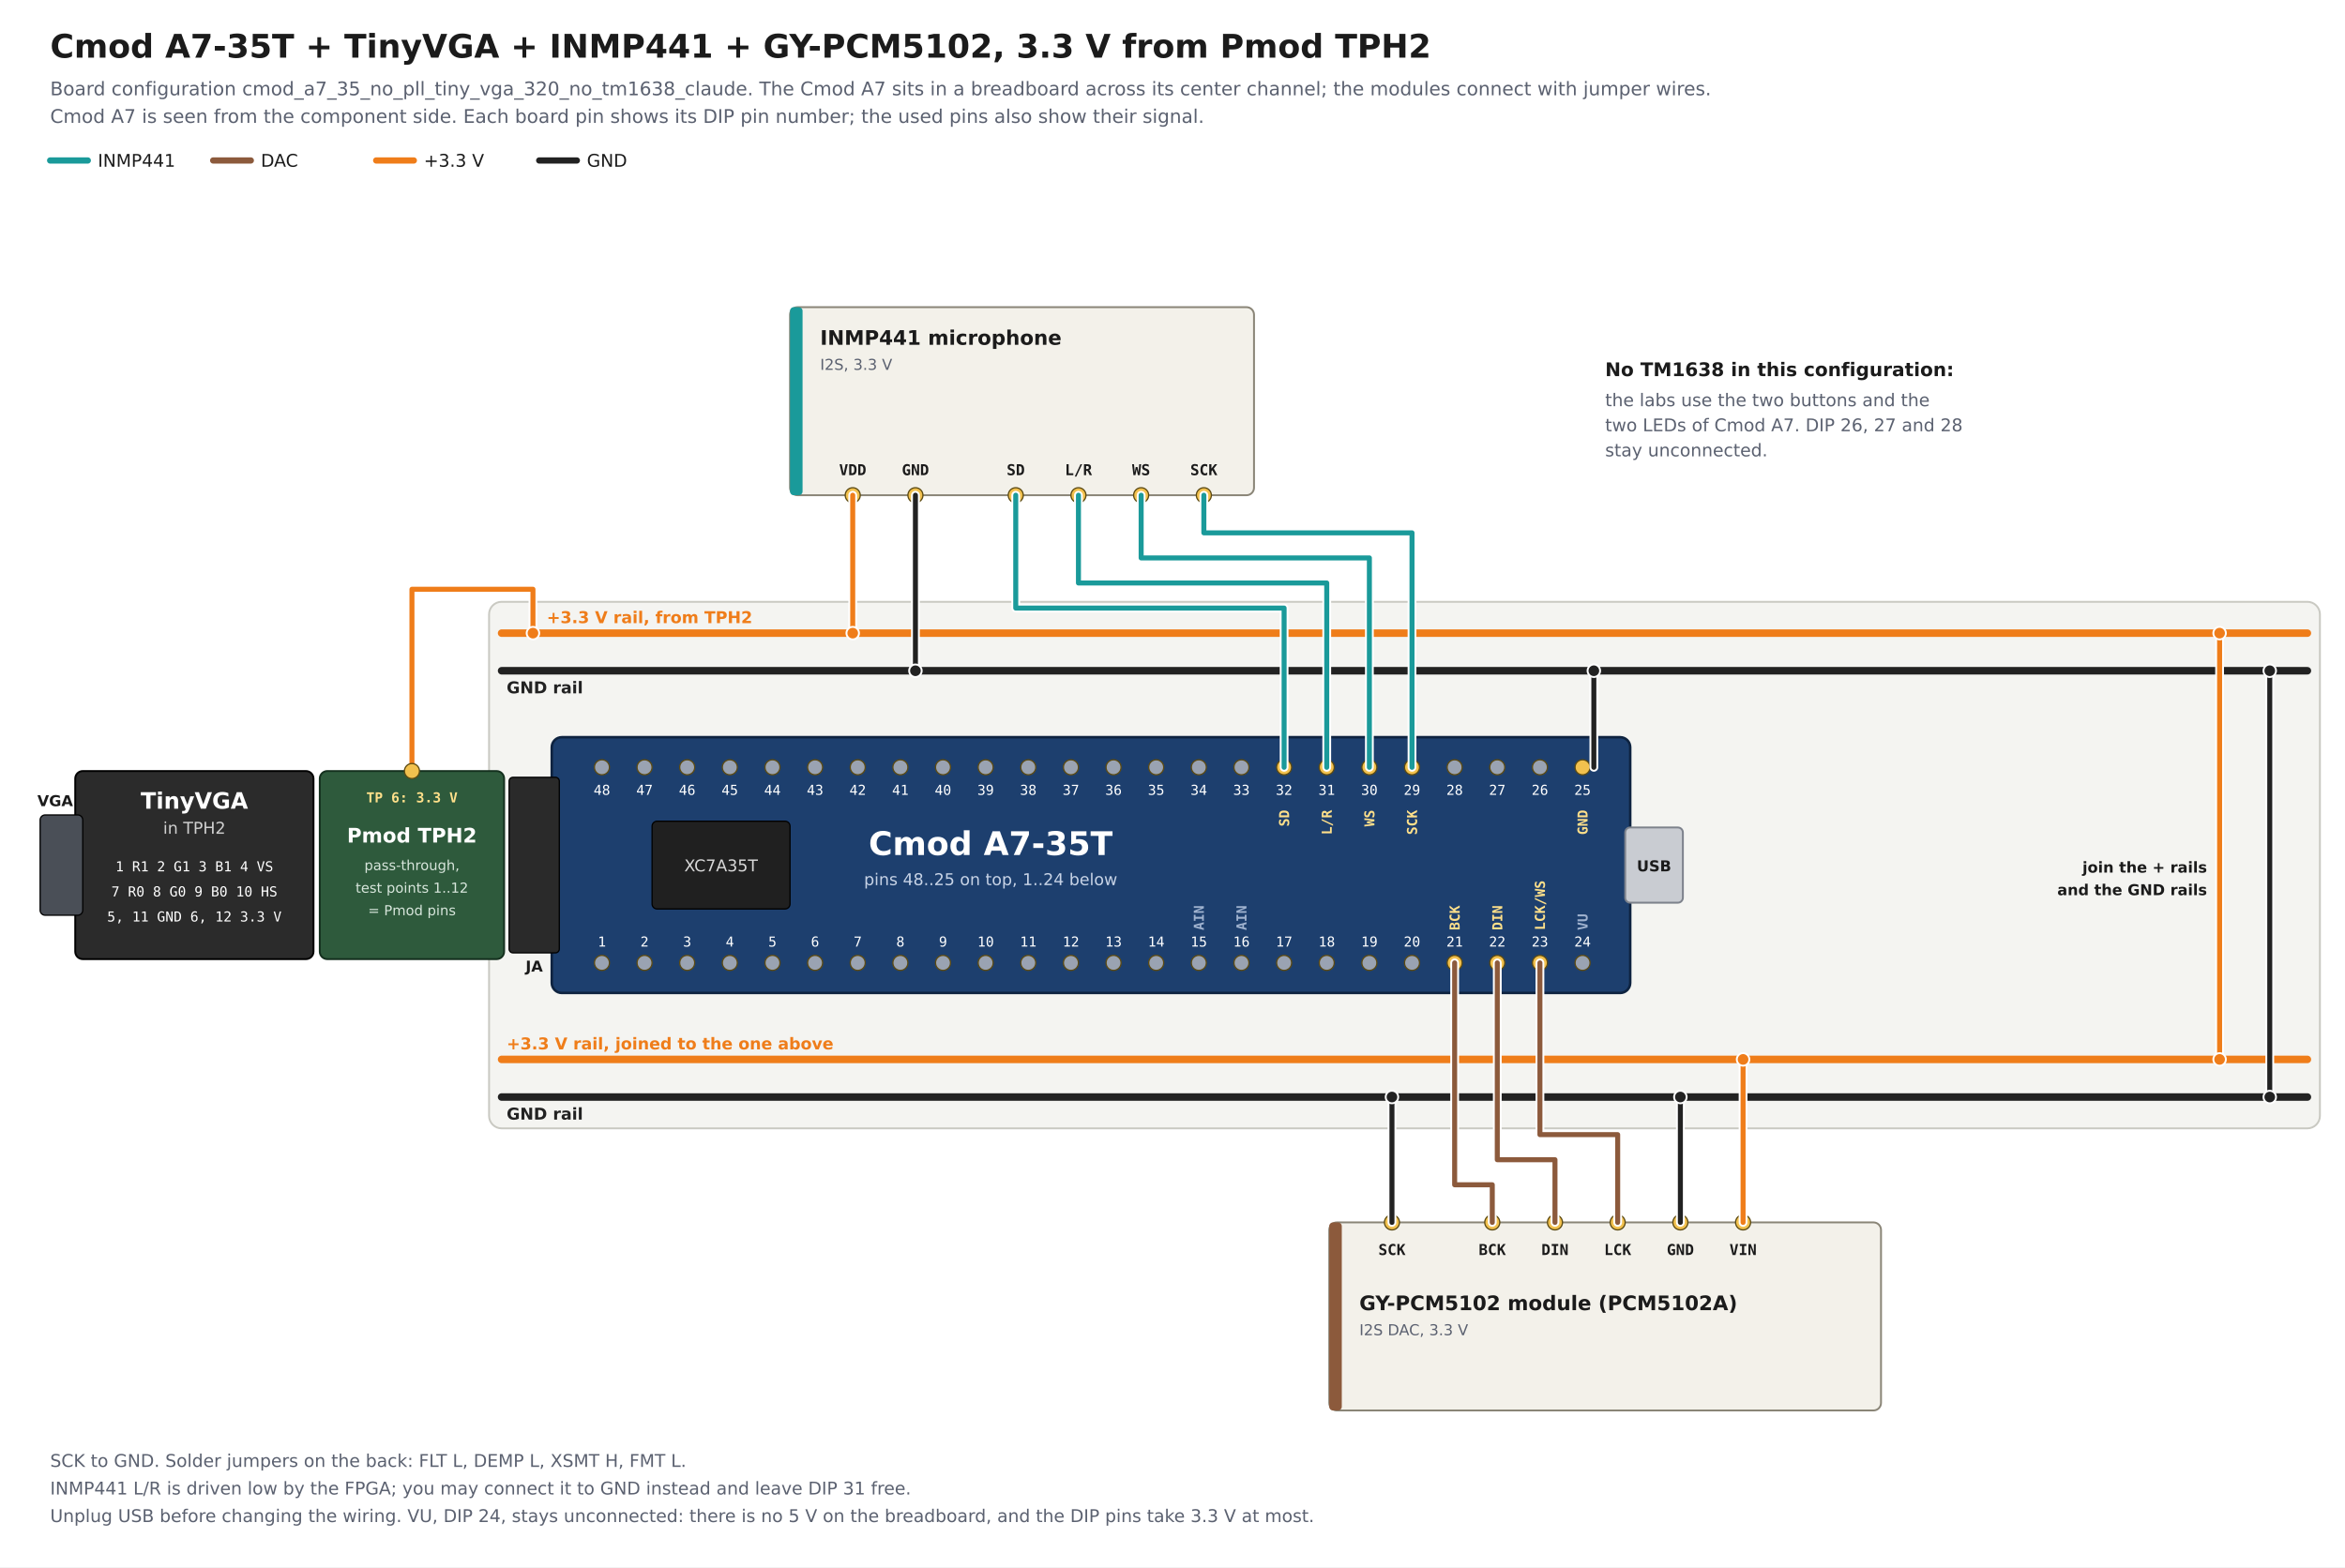
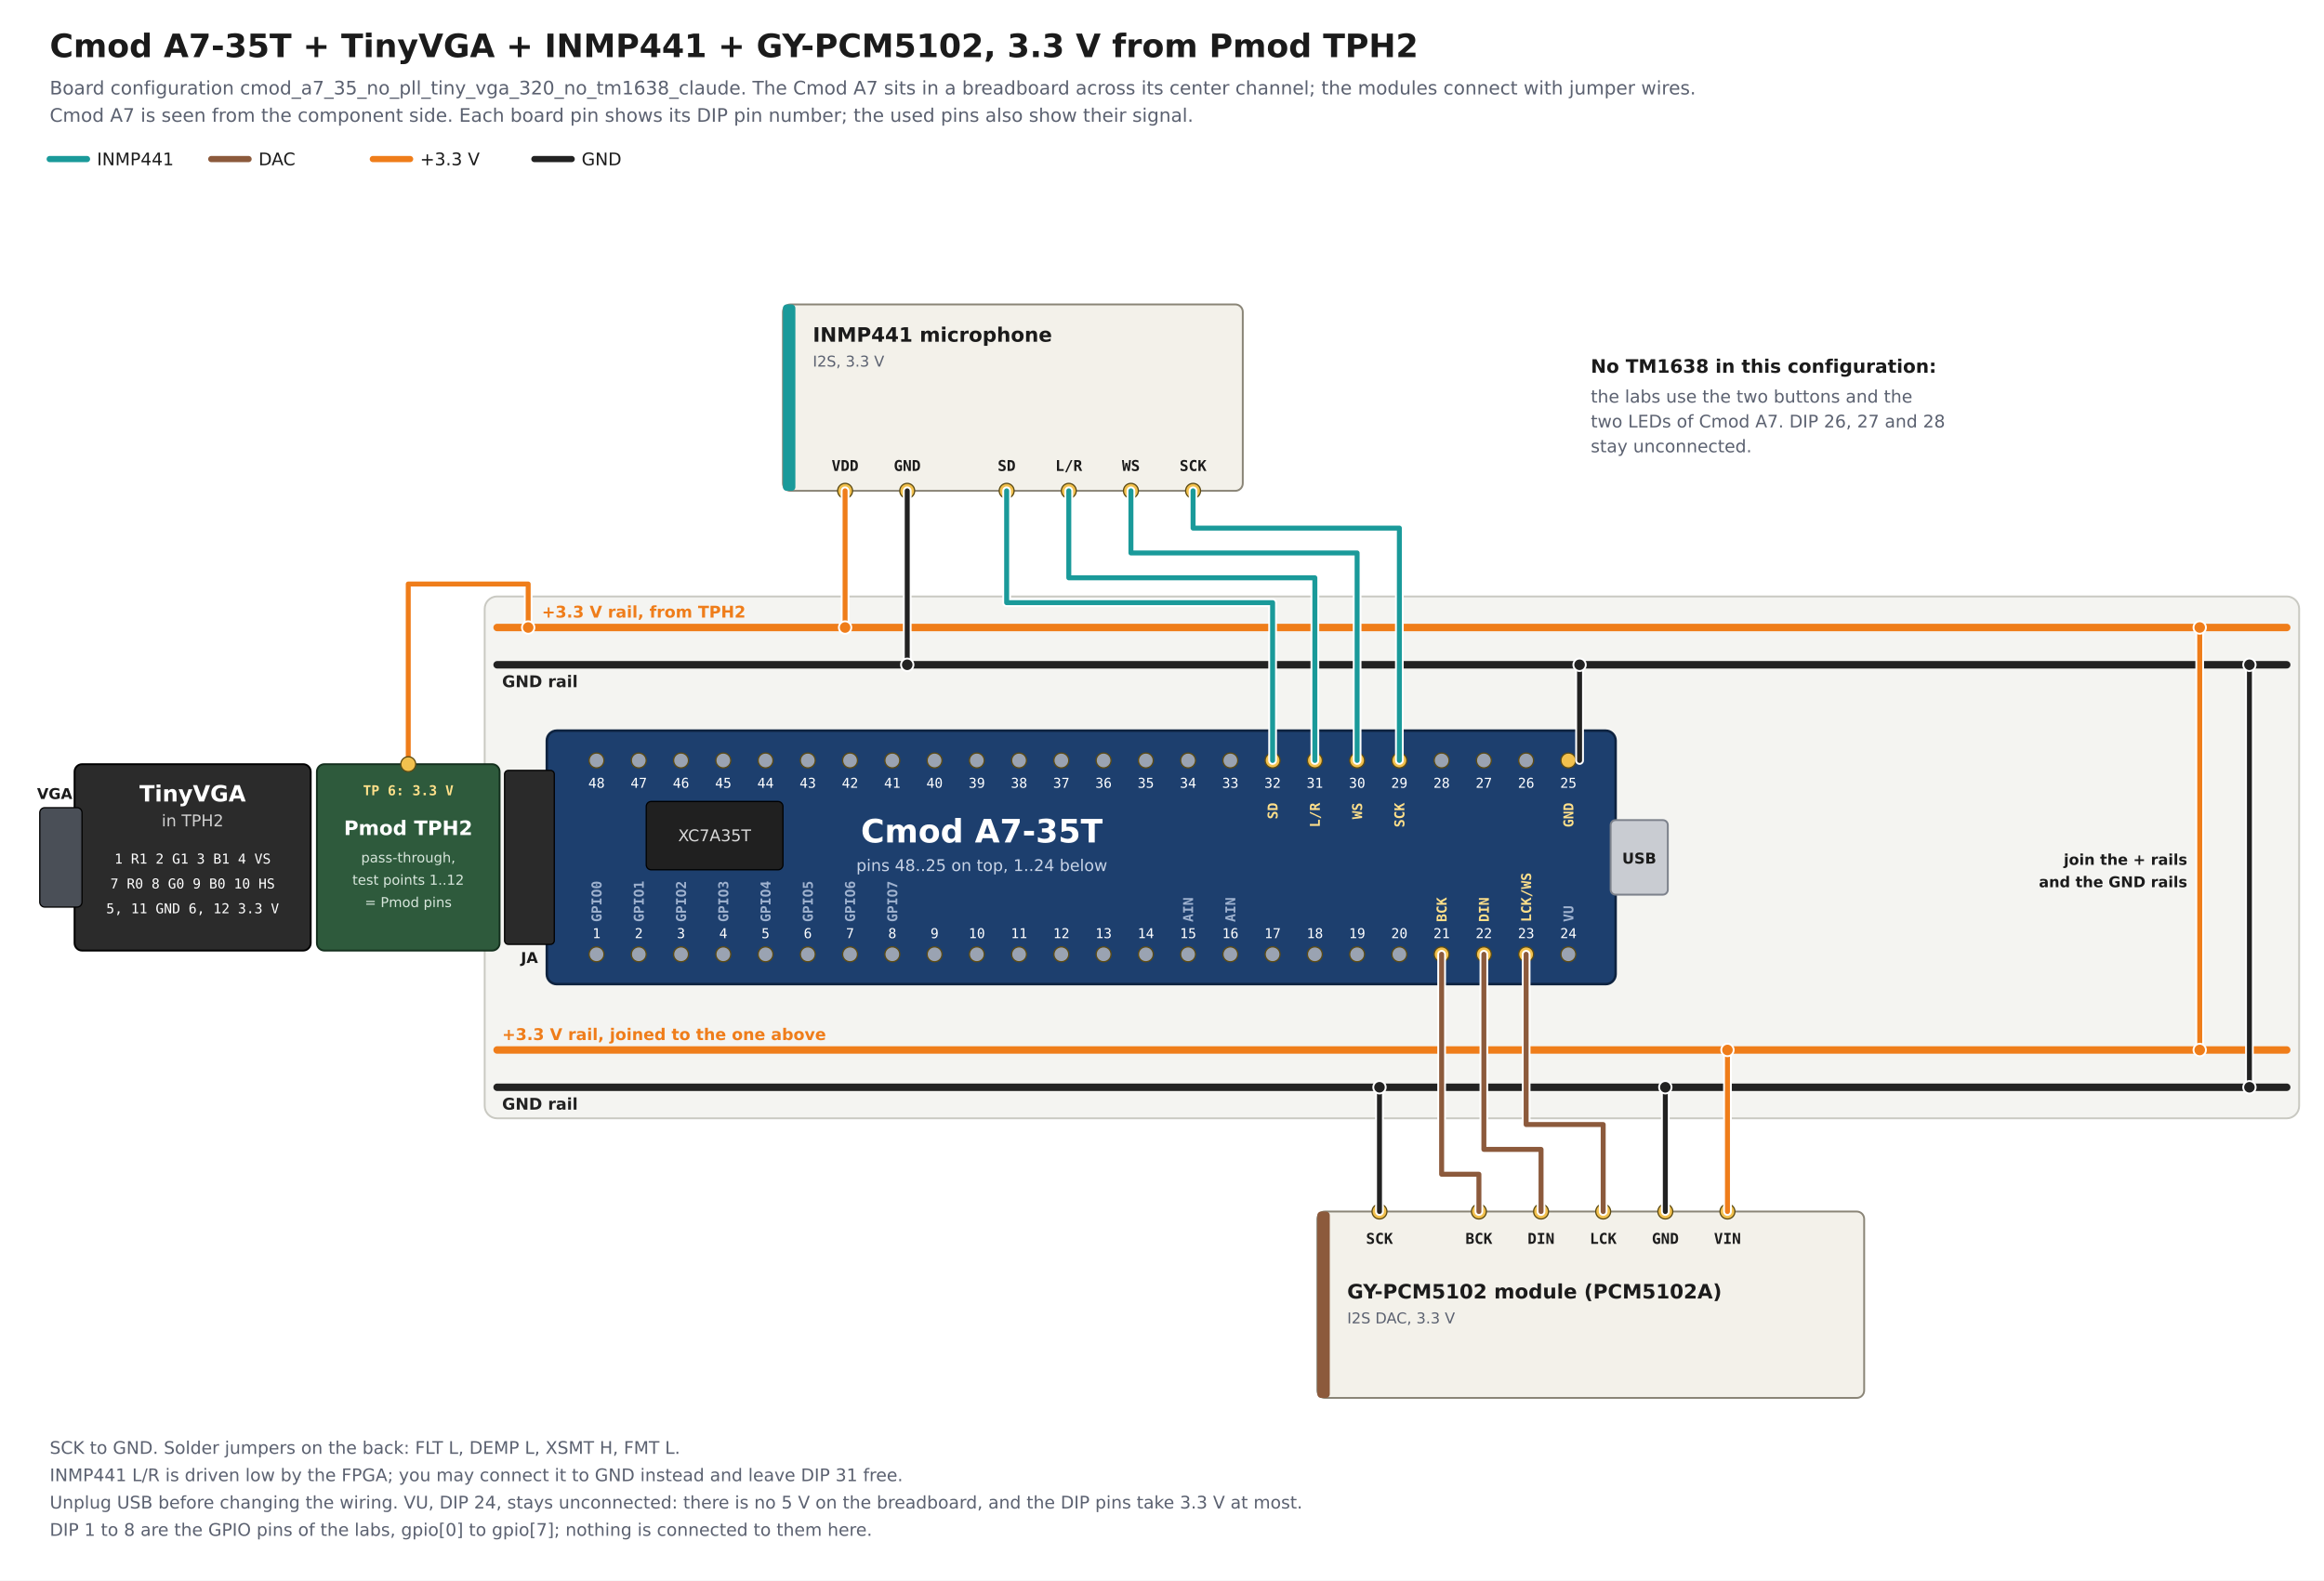
- <svg xmlns="http://www.w3.org/2000/svg" width="1870" height="1250" viewBox="0 0 1870 1250">
-   <rect width="1870" height="1250" fill="#ffffff" />
+ <svg xmlns="http://www.w3.org/2000/svg" width="1870" height="1272" viewBox="0 0 1870 1272">
+   <rect width="1870" height="1272" fill="#ffffff" />
  <text x="40" y="46" font-family="DejaVu Sans, Liberation Sans, Arial, sans-serif" font-size="26" font-weight="bold" fill="#1b1b1b" text-anchor="start">Cmod A7-35T + TinyVGA + INMP441 + GY-PCM5102, 3.3 V from Pmod TPH2</text>
  <text x="40" y="76" font-family="DejaVu Sans, Liberation Sans, Arial, sans-serif" font-size="15" font-weight="normal" fill="#5b6170" text-anchor="start">Board configuration cmod_a7_35_no_pll_tiny_vga_320_no_tm1638_claude. The Cmod A7 sits in a breadboard across its center channel; the modules connect with jumper wires.</text>
  <text x="40" y="98" font-family="DejaVu Sans, Liberation Sans, Arial, sans-serif" font-size="15" font-weight="normal" fill="#5b6170" text-anchor="start">Cmod A7 is seen from the component side. Each board pin shows its DIP pin number; the used pins also show their signal.</text>
  <line x1="40" y1="128" x2="70" y2="128" stroke="#1a9a9a" stroke-width="5" stroke-linecap="round" />
  <text x="78" y="133" font-family="DejaVu Sans, Liberation Sans, Arial, sans-serif" font-size="14" font-weight="normal" fill="#1b1b1b" text-anchor="start">INMP441</text>
  <line x1="170" y1="128" x2="200" y2="128" stroke="#8c5a3c" stroke-width="5" stroke-linecap="round" />
  <text x="208" y="133" font-family="DejaVu Sans, Liberation Sans, Arial, sans-serif" font-size="14" font-weight="normal" fill="#1b1b1b" text-anchor="start">DAC</text>
  <line x1="300" y1="128" x2="330" y2="128" stroke="#ef7d1a" stroke-width="5" stroke-linecap="round" />
  <text x="338" y="133" font-family="DejaVu Sans, Liberation Sans, Arial, sans-serif" font-size="14" font-weight="normal" fill="#1b1b1b" text-anchor="start">+3.3 V</text>
  <line x1="430" y1="128" x2="460" y2="128" stroke="#222222" stroke-width="5" stroke-linecap="round" />
  <text x="468" y="133" font-family="DejaVu Sans, Liberation Sans, Arial, sans-serif" font-size="14" font-weight="normal" fill="#1b1b1b" text-anchor="start">GND</text>
  <g transform="translate(150 0)">
    <rect x="240" y="480" width="1460" height="420" rx="10" fill="#f4f4f1" stroke="#c9c9c2" stroke-width="1.5" />
    <text x="286" y="497" font-family="DejaVu Sans, Liberation Sans, Arial, sans-serif" font-size="13" font-weight="bold" fill="#ef7d1a" text-anchor="start">+3.3 V rail, from TPH2</text>
    <text x="254" y="553" font-family="DejaVu Sans, Liberation Sans, Arial, sans-serif" font-size="13" font-weight="bold" fill="#222222" text-anchor="start">GND rail</text>
    <text x="254" y="837" font-family="DejaVu Sans, Liberation Sans, Arial, sans-serif" font-size="13" font-weight="bold" fill="#ef7d1a" text-anchor="start">+3.3 V rail, joined to the one above</text>
    <text x="254" y="893" font-family="DejaVu Sans, Liberation Sans, Arial, sans-serif" font-size="13" font-weight="bold" fill="#222222" text-anchor="start">GND rail</text>
    <line x1="250" y1="505" x2="1690" y2="505" stroke="#ef7d1a" stroke-width="6" stroke-linecap="round" />
    <line x1="250" y1="535" x2="1690" y2="535" stroke="#222222" stroke-width="6" stroke-linecap="round" />
    <line x1="250" y1="845" x2="1690" y2="845" stroke="#ef7d1a" stroke-width="6" stroke-linecap="round" />
    <line x1="250" y1="875" x2="1690" y2="875" stroke="#222222" stroke-width="6" stroke-linecap="round" />
    <rect x="290" y="588" width="860" height="204" rx="8" fill="#1d3f6e" stroke="#0e2340" stroke-width="2" />
    <rect x="1146" y="660" width="46" height="60" rx="4" fill="#c9ccd2" stroke="#7d828c" stroke-width="1.5" />
    <text x="1169" y="695" font-family="DejaVu Sans, Liberation Sans, Arial, sans-serif" font-size="12" font-weight="bold" fill="#1b1b1b" text-anchor="middle">USB</text>
-     <rect x="370" y="655" width="110" height="70" rx="4" fill="#202020" stroke="#000000" stroke-width="1" />
-     <text x="425" y="695" font-family="DejaVu Sans, Liberation Sans, Arial, sans-serif" font-size="13" font-weight="normal" fill="#d8d8d8" text-anchor="middle">XC7A35T</text>
-     <text x="640" y="682" font-family="DejaVu Sans, Liberation Sans, Arial, sans-serif" font-size="26" font-weight="bold" fill="#ffffff" text-anchor="middle">Cmod A7-35T</text>
-     <text x="640" y="706" font-family="DejaVu Sans, Liberation Sans, Arial, sans-serif" font-size="13" font-weight="normal" fill="#c7d3e6" text-anchor="middle">pins 48..25 on top, 1..24 below</text>
+     <rect x="370" y="645" width="110" height="55" rx="4" fill="#202020" stroke="#000000" stroke-width="1" />
+     <text x="425" y="677" font-family="DejaVu Sans, Liberation Sans, Arial, sans-serif" font-size="13" font-weight="normal" fill="#d8d8d8" text-anchor="middle">XC7A35T</text>
+     <text x="640" y="678" font-family="DejaVu Sans, Liberation Sans, Arial, sans-serif" font-size="26" font-weight="bold" fill="#ffffff" text-anchor="middle">Cmod A7-35T</text>
+     <text x="640" y="701" font-family="DejaVu Sans, Liberation Sans, Arial, sans-serif" font-size="13" font-weight="normal" fill="#c7d3e6" text-anchor="middle">pins 48..25 on top, 1..24 below</text>
    <circle cx="330" cy="768" r="6" fill="#9aa3b2" stroke="#5c4a12" stroke-width="1" />
    <text x="330" y="755" font-family="DejaVu Sans Mono, Liberation Mono, monospace" font-size="11" font-weight="normal" fill="#ffffff" text-anchor="middle">1</text>
+     <text x="334" y="742" font-family="DejaVu Sans Mono, Liberation Mono, monospace" font-size="11" font-weight="bold" fill="#9fb2cf" text-anchor="start" transform="rotate(-90 334 742)">GPIO0</text>
    <circle cx="364" cy="768" r="6" fill="#9aa3b2" stroke="#5c4a12" stroke-width="1" />
    <text x="364" y="755" font-family="DejaVu Sans Mono, Liberation Mono, monospace" font-size="11" font-weight="normal" fill="#ffffff" text-anchor="middle">2</text>
+     <text x="368" y="742" font-family="DejaVu Sans Mono, Liberation Mono, monospace" font-size="11" font-weight="bold" fill="#9fb2cf" text-anchor="start" transform="rotate(-90 368 742)">GPIO1</text>
    <circle cx="398" cy="768" r="6" fill="#9aa3b2" stroke="#5c4a12" stroke-width="1" />
    <text x="398" y="755" font-family="DejaVu Sans Mono, Liberation Mono, monospace" font-size="11" font-weight="normal" fill="#ffffff" text-anchor="middle">3</text>
+     <text x="402" y="742" font-family="DejaVu Sans Mono, Liberation Mono, monospace" font-size="11" font-weight="bold" fill="#9fb2cf" text-anchor="start" transform="rotate(-90 402 742)">GPIO2</text>
    <circle cx="432" cy="768" r="6" fill="#9aa3b2" stroke="#5c4a12" stroke-width="1" />
    <text x="432" y="755" font-family="DejaVu Sans Mono, Liberation Mono, monospace" font-size="11" font-weight="normal" fill="#ffffff" text-anchor="middle">4</text>
+     <text x="436" y="742" font-family="DejaVu Sans Mono, Liberation Mono, monospace" font-size="11" font-weight="bold" fill="#9fb2cf" text-anchor="start" transform="rotate(-90 436 742)">GPIO3</text>
    <circle cx="466" cy="768" r="6" fill="#9aa3b2" stroke="#5c4a12" stroke-width="1" />
    <text x="466" y="755" font-family="DejaVu Sans Mono, Liberation Mono, monospace" font-size="11" font-weight="normal" fill="#ffffff" text-anchor="middle">5</text>
+     <text x="470" y="742" font-family="DejaVu Sans Mono, Liberation Mono, monospace" font-size="11" font-weight="bold" fill="#9fb2cf" text-anchor="start" transform="rotate(-90 470 742)">GPIO4</text>
    <circle cx="500" cy="768" r="6" fill="#9aa3b2" stroke="#5c4a12" stroke-width="1" />
    <text x="500" y="755" font-family="DejaVu Sans Mono, Liberation Mono, monospace" font-size="11" font-weight="normal" fill="#ffffff" text-anchor="middle">6</text>
+     <text x="504" y="742" font-family="DejaVu Sans Mono, Liberation Mono, monospace" font-size="11" font-weight="bold" fill="#9fb2cf" text-anchor="start" transform="rotate(-90 504 742)">GPIO5</text>
    <circle cx="534" cy="768" r="6" fill="#9aa3b2" stroke="#5c4a12" stroke-width="1" />
    <text x="534" y="755" font-family="DejaVu Sans Mono, Liberation Mono, monospace" font-size="11" font-weight="normal" fill="#ffffff" text-anchor="middle">7</text>
+     <text x="538" y="742" font-family="DejaVu Sans Mono, Liberation Mono, monospace" font-size="11" font-weight="bold" fill="#9fb2cf" text-anchor="start" transform="rotate(-90 538 742)">GPIO6</text>
    <circle cx="568" cy="768" r="6" fill="#9aa3b2" stroke="#5c4a12" stroke-width="1" />
    <text x="568" y="755" font-family="DejaVu Sans Mono, Liberation Mono, monospace" font-size="11" font-weight="normal" fill="#ffffff" text-anchor="middle">8</text>
+     <text x="572" y="742" font-family="DejaVu Sans Mono, Liberation Mono, monospace" font-size="11" font-weight="bold" fill="#9fb2cf" text-anchor="start" transform="rotate(-90 572 742)">GPIO7</text>
    <circle cx="602" cy="768" r="6" fill="#9aa3b2" stroke="#5c4a12" stroke-width="1" />
    <text x="602" y="755" font-family="DejaVu Sans Mono, Liberation Mono, monospace" font-size="11" font-weight="normal" fill="#ffffff" text-anchor="middle">9</text>
    <circle cx="636" cy="768" r="6" fill="#9aa3b2" stroke="#5c4a12" stroke-width="1" />
    <text x="636" y="755" font-family="DejaVu Sans Mono, Liberation Mono, monospace" font-size="11" font-weight="normal" fill="#ffffff" text-anchor="middle">10</text>
    <circle cx="670" cy="768" r="6" fill="#9aa3b2" stroke="#5c4a12" stroke-width="1" />
    <text x="670" y="755" font-family="DejaVu Sans Mono, Liberation Mono, monospace" font-size="11" font-weight="normal" fill="#ffffff" text-anchor="middle">11</text>
    <circle cx="704" cy="768" r="6" fill="#9aa3b2" stroke="#5c4a12" stroke-width="1" />
    <text x="704" y="755" font-family="DejaVu Sans Mono, Liberation Mono, monospace" font-size="11" font-weight="normal" fill="#ffffff" text-anchor="middle">12</text>
    <circle cx="738" cy="768" r="6" fill="#9aa3b2" stroke="#5c4a12" stroke-width="1" />
    <text x="738" y="755" font-family="DejaVu Sans Mono, Liberation Mono, monospace" font-size="11" font-weight="normal" fill="#ffffff" text-anchor="middle">13</text>
    <circle cx="772" cy="768" r="6" fill="#9aa3b2" stroke="#5c4a12" stroke-width="1" />
    <text x="772" y="755" font-family="DejaVu Sans Mono, Liberation Mono, monospace" font-size="11" font-weight="normal" fill="#ffffff" text-anchor="middle">14</text>
    <circle cx="806" cy="768" r="6" fill="#9aa3b2" stroke="#5c4a12" stroke-width="1" />
    <text x="806" y="755" font-family="DejaVu Sans Mono, Liberation Mono, monospace" font-size="11" font-weight="normal" fill="#ffffff" text-anchor="middle">15</text>
    <text x="810" y="742" font-family="DejaVu Sans Mono, Liberation Mono, monospace" font-size="11" font-weight="bold" fill="#9fb2cf" text-anchor="start" transform="rotate(-90 810 742)">AIN</text>
    <circle cx="840" cy="768" r="6" fill="#9aa3b2" stroke="#5c4a12" stroke-width="1" />
    <text x="840" y="755" font-family="DejaVu Sans Mono, Liberation Mono, monospace" font-size="11" font-weight="normal" fill="#ffffff" text-anchor="middle">16</text>
    <text x="844" y="742" font-family="DejaVu Sans Mono, Liberation Mono, monospace" font-size="11" font-weight="bold" fill="#9fb2cf" text-anchor="start" transform="rotate(-90 844 742)">AIN</text>
    <circle cx="874" cy="768" r="6" fill="#9aa3b2" stroke="#5c4a12" stroke-width="1" />
    <text x="874" y="755" font-family="DejaVu Sans Mono, Liberation Mono, monospace" font-size="11" font-weight="normal" fill="#ffffff" text-anchor="middle">17</text>
    <circle cx="908" cy="768" r="6" fill="#9aa3b2" stroke="#5c4a12" stroke-width="1" />
    <text x="908" y="755" font-family="DejaVu Sans Mono, Liberation Mono, monospace" font-size="11" font-weight="normal" fill="#ffffff" text-anchor="middle">18</text>
    <circle cx="942" cy="768" r="6" fill="#9aa3b2" stroke="#5c4a12" stroke-width="1" />
    <text x="942" y="755" font-family="DejaVu Sans Mono, Liberation Mono, monospace" font-size="11" font-weight="normal" fill="#ffffff" text-anchor="middle">19</text>
    <circle cx="976" cy="768" r="6" fill="#9aa3b2" stroke="#5c4a12" stroke-width="1" />
    <text x="976" y="755" font-family="DejaVu Sans Mono, Liberation Mono, monospace" font-size="11" font-weight="normal" fill="#ffffff" text-anchor="middle">20</text>
    <circle cx="1010" cy="768" r="6" fill="#f2c14e" stroke="#5c4a12" stroke-width="1" />
    <text x="1010" y="755" font-family="DejaVu Sans Mono, Liberation Mono, monospace" font-size="11" font-weight="normal" fill="#ffffff" text-anchor="middle">21</text>
    <text x="1014" y="742" font-family="DejaVu Sans Mono, Liberation Mono, monospace" font-size="11" font-weight="bold" fill="#ffe08a" text-anchor="start" transform="rotate(-90 1014 742)">BCK</text>
    <circle cx="1044" cy="768" r="6" fill="#f2c14e" stroke="#5c4a12" stroke-width="1" />
    <text x="1044" y="755" font-family="DejaVu Sans Mono, Liberation Mono, monospace" font-size="11" font-weight="normal" fill="#ffffff" text-anchor="middle">22</text>
    <text x="1048" y="742" font-family="DejaVu Sans Mono, Liberation Mono, monospace" font-size="11" font-weight="bold" fill="#ffe08a" text-anchor="start" transform="rotate(-90 1048 742)">DIN</text>
    <circle cx="1078" cy="768" r="6" fill="#f2c14e" stroke="#5c4a12" stroke-width="1" />
    <text x="1078" y="755" font-family="DejaVu Sans Mono, Liberation Mono, monospace" font-size="11" font-weight="normal" fill="#ffffff" text-anchor="middle">23</text>
    <text x="1082" y="742" font-family="DejaVu Sans Mono, Liberation Mono, monospace" font-size="11" font-weight="bold" fill="#ffe08a" text-anchor="start" transform="rotate(-90 1082 742)">LCK/WS</text>
    <circle cx="1112" cy="768" r="6" fill="#9aa3b2" stroke="#5c4a12" stroke-width="1" />
    <text x="1112" y="755" font-family="DejaVu Sans Mono, Liberation Mono, monospace" font-size="11" font-weight="normal" fill="#ffffff" text-anchor="middle">24</text>
    <text x="1116" y="742" font-family="DejaVu Sans Mono, Liberation Mono, monospace" font-size="11" font-weight="bold" fill="#9fb2cf" text-anchor="start" transform="rotate(-90 1116 742)">VU</text>
    <circle cx="1112" cy="612" r="6" fill="#f2c14e" stroke="#5c4a12" stroke-width="1" />
    <text x="1112" y="634" font-family="DejaVu Sans Mono, Liberation Mono, monospace" font-size="11" font-weight="normal" fill="#ffffff" text-anchor="middle">25</text>
    <text x="1116" y="646" font-family="DejaVu Sans Mono, Liberation Mono, monospace" font-size="11" font-weight="bold" fill="#ffe08a" text-anchor="end" transform="rotate(-90 1116 646)">GND</text>
    <circle cx="1078" cy="612" r="6" fill="#9aa3b2" stroke="#5c4a12" stroke-width="1" />
    <text x="1078" y="634" font-family="DejaVu Sans Mono, Liberation Mono, monospace" font-size="11" font-weight="normal" fill="#ffffff" text-anchor="middle">26</text>
    <circle cx="1044" cy="612" r="6" fill="#9aa3b2" stroke="#5c4a12" stroke-width="1" />
    <text x="1044" y="634" font-family="DejaVu Sans Mono, Liberation Mono, monospace" font-size="11" font-weight="normal" fill="#ffffff" text-anchor="middle">27</text>
    <circle cx="1010" cy="612" r="6" fill="#9aa3b2" stroke="#5c4a12" stroke-width="1" />
    <text x="1010" y="634" font-family="DejaVu Sans Mono, Liberation Mono, monospace" font-size="11" font-weight="normal" fill="#ffffff" text-anchor="middle">28</text>
    <circle cx="976" cy="612" r="6" fill="#f2c14e" stroke="#5c4a12" stroke-width="1" />
    <text x="976" y="634" font-family="DejaVu Sans Mono, Liberation Mono, monospace" font-size="11" font-weight="normal" fill="#ffffff" text-anchor="middle">29</text>
    <text x="980" y="646" font-family="DejaVu Sans Mono, Liberation Mono, monospace" font-size="11" font-weight="bold" fill="#ffe08a" text-anchor="end" transform="rotate(-90 980 646)">SCK</text>
    <circle cx="942" cy="612" r="6" fill="#f2c14e" stroke="#5c4a12" stroke-width="1" />
    <text x="942" y="634" font-family="DejaVu Sans Mono, Liberation Mono, monospace" font-size="11" font-weight="normal" fill="#ffffff" text-anchor="middle">30</text>
    <text x="946" y="646" font-family="DejaVu Sans Mono, Liberation Mono, monospace" font-size="11" font-weight="bold" fill="#ffe08a" text-anchor="end" transform="rotate(-90 946 646)">WS</text>
    <circle cx="908" cy="612" r="6" fill="#f2c14e" stroke="#5c4a12" stroke-width="1" />
    <text x="908" y="634" font-family="DejaVu Sans Mono, Liberation Mono, monospace" font-size="11" font-weight="normal" fill="#ffffff" text-anchor="middle">31</text>
    <text x="912" y="646" font-family="DejaVu Sans Mono, Liberation Mono, monospace" font-size="11" font-weight="bold" fill="#ffe08a" text-anchor="end" transform="rotate(-90 912 646)">L/R</text>
    <circle cx="874" cy="612" r="6" fill="#f2c14e" stroke="#5c4a12" stroke-width="1" />
    <text x="874" y="634" font-family="DejaVu Sans Mono, Liberation Mono, monospace" font-size="11" font-weight="normal" fill="#ffffff" text-anchor="middle">32</text>
    <text x="878" y="646" font-family="DejaVu Sans Mono, Liberation Mono, monospace" font-size="11" font-weight="bold" fill="#ffe08a" text-anchor="end" transform="rotate(-90 878 646)">SD</text>
    <circle cx="840" cy="612" r="6" fill="#9aa3b2" stroke="#5c4a12" stroke-width="1" />
    <text x="840" y="634" font-family="DejaVu Sans Mono, Liberation Mono, monospace" font-size="11" font-weight="normal" fill="#ffffff" text-anchor="middle">33</text>
    <circle cx="806" cy="612" r="6" fill="#9aa3b2" stroke="#5c4a12" stroke-width="1" />
    <text x="806" y="634" font-family="DejaVu Sans Mono, Liberation Mono, monospace" font-size="11" font-weight="normal" fill="#ffffff" text-anchor="middle">34</text>
    <circle cx="772" cy="612" r="6" fill="#9aa3b2" stroke="#5c4a12" stroke-width="1" />
    <text x="772" y="634" font-family="DejaVu Sans Mono, Liberation Mono, monospace" font-size="11" font-weight="normal" fill="#ffffff" text-anchor="middle">35</text>
    <circle cx="738" cy="612" r="6" fill="#9aa3b2" stroke="#5c4a12" stroke-width="1" />
    <text x="738" y="634" font-family="DejaVu Sans Mono, Liberation Mono, monospace" font-size="11" font-weight="normal" fill="#ffffff" text-anchor="middle">36</text>
    <circle cx="704" cy="612" r="6" fill="#9aa3b2" stroke="#5c4a12" stroke-width="1" />
    <text x="704" y="634" font-family="DejaVu Sans Mono, Liberation Mono, monospace" font-size="11" font-weight="normal" fill="#ffffff" text-anchor="middle">37</text>
    <circle cx="670" cy="612" r="6" fill="#9aa3b2" stroke="#5c4a12" stroke-width="1" />
    <text x="670" y="634" font-family="DejaVu Sans Mono, Liberation Mono, monospace" font-size="11" font-weight="normal" fill="#ffffff" text-anchor="middle">38</text>
    <circle cx="636" cy="612" r="6" fill="#9aa3b2" stroke="#5c4a12" stroke-width="1" />
    <text x="636" y="634" font-family="DejaVu Sans Mono, Liberation Mono, monospace" font-size="11" font-weight="normal" fill="#ffffff" text-anchor="middle">39</text>
    <circle cx="602" cy="612" r="6" fill="#9aa3b2" stroke="#5c4a12" stroke-width="1" />
    <text x="602" y="634" font-family="DejaVu Sans Mono, Liberation Mono, monospace" font-size="11" font-weight="normal" fill="#ffffff" text-anchor="middle">40</text>
    <circle cx="568" cy="612" r="6" fill="#9aa3b2" stroke="#5c4a12" stroke-width="1" />
    <text x="568" y="634" font-family="DejaVu Sans Mono, Liberation Mono, monospace" font-size="11" font-weight="normal" fill="#ffffff" text-anchor="middle">41</text>
    <circle cx="534" cy="612" r="6" fill="#9aa3b2" stroke="#5c4a12" stroke-width="1" />
    <text x="534" y="634" font-family="DejaVu Sans Mono, Liberation Mono, monospace" font-size="11" font-weight="normal" fill="#ffffff" text-anchor="middle">42</text>
    <circle cx="500" cy="612" r="6" fill="#9aa3b2" stroke="#5c4a12" stroke-width="1" />
    <text x="500" y="634" font-family="DejaVu Sans Mono, Liberation Mono, monospace" font-size="11" font-weight="normal" fill="#ffffff" text-anchor="middle">43</text>
    <circle cx="466" cy="612" r="6" fill="#9aa3b2" stroke="#5c4a12" stroke-width="1" />
    <text x="466" y="634" font-family="DejaVu Sans Mono, Liberation Mono, monospace" font-size="11" font-weight="normal" fill="#ffffff" text-anchor="middle">44</text>
    <circle cx="432" cy="612" r="6" fill="#9aa3b2" stroke="#5c4a12" stroke-width="1" />
    <text x="432" y="634" font-family="DejaVu Sans Mono, Liberation Mono, monospace" font-size="11" font-weight="normal" fill="#ffffff" text-anchor="middle">45</text>
    <circle cx="398" cy="612" r="6" fill="#9aa3b2" stroke="#5c4a12" stroke-width="1" />
    <text x="398" y="634" font-family="DejaVu Sans Mono, Liberation Mono, monospace" font-size="11" font-weight="normal" fill="#ffffff" text-anchor="middle">46</text>
    <circle cx="364" cy="612" r="6" fill="#9aa3b2" stroke="#5c4a12" stroke-width="1" />
    <text x="364" y="634" font-family="DejaVu Sans Mono, Liberation Mono, monospace" font-size="11" font-weight="normal" fill="#ffffff" text-anchor="middle">47</text>
    <circle cx="330" cy="612" r="6" fill="#9aa3b2" stroke="#5c4a12" stroke-width="1" />
    <text x="330" y="634" font-family="DejaVu Sans Mono, Liberation Mono, monospace" font-size="11" font-weight="normal" fill="#ffffff" text-anchor="middle">48</text>
    <rect x="256" y="620" width="40" height="140" rx="3" fill="#2a2a2a" stroke="#000000" stroke-width="1" />
    <text x="276" y="775" font-family="DejaVu Sans, Liberation Sans, Arial, sans-serif" font-size="12" font-weight="bold" fill="#1b1b1b" text-anchor="middle">JA</text>
    <rect x="105" y="615" width="147" height="150" rx="6" fill="#2e5a3c" stroke="#14301e" stroke-width="1.5" />
    <text x="178.5" y="640" font-family="DejaVu Sans Mono, Liberation Mono, monospace" font-size="11" font-weight="bold" fill="#ffe08a" text-anchor="middle">TP 6: 3.3 V</text>
    <text x="178.5" y="672" font-family="DejaVu Sans, Liberation Sans, Arial, sans-serif" font-size="16" font-weight="bold" fill="#ffffff" text-anchor="middle">Pmod TPH2</text>
    <text x="178.5" y="694" font-family="DejaVu Sans, Liberation Sans, Arial, sans-serif" font-size="11" font-weight="normal" fill="#d8e6dc" text-anchor="middle">pass-through,</text>
    <text x="178.5" y="712" font-family="DejaVu Sans, Liberation Sans, Arial, sans-serif" font-size="11" font-weight="normal" fill="#d8e6dc" text-anchor="middle">test points 1..12</text>
    <text x="178.5" y="730" font-family="DejaVu Sans, Liberation Sans, Arial, sans-serif" font-size="11" font-weight="normal" fill="#d8e6dc" text-anchor="middle">= Pmod pins</text>
    <polyline points="178.5,615 178.5,470 275,470 275,505" fill="none" stroke="#ffffff" stroke-width="7" stroke-linejoin="round" stroke-linecap="round" />
    <polyline points="178.5,615 178.5,470 275,470 275,505" fill="none" stroke="#ef7d1a" stroke-width="4" stroke-linejoin="round" stroke-linecap="round" />
    <circle cx="178.5" cy="615" r="6" fill="#f2c14e" stroke="#5c4a12" stroke-width="1" />
    <circle cx="275" cy="505" r="5" fill="#ef7d1a" stroke="#ffffff" stroke-width="1.5" />
    <rect x="-90" y="615" width="190" height="150" rx="6" fill="#2b2b2b" stroke="#000000" stroke-width="1.5" />
    <rect x="-118" y="650" width="34" height="80" rx="4" fill="#4a4f57" stroke="#000000" stroke-width="1" />
    <text x="5" y="645" font-family="DejaVu Sans, Liberation Sans, Arial, sans-serif" font-size="18" font-weight="bold" fill="#ffffff" text-anchor="middle">TinyVGA</text>
    <text x="5" y="665" font-family="DejaVu Sans, Liberation Sans, Arial, sans-serif" font-size="13" font-weight="normal" fill="#d0d0d0" text-anchor="middle">in TPH2</text>
    <text x="5" y="695" font-family="DejaVu Sans Mono, Liberation Mono, monospace" font-size="11" font-weight="normal" fill="#ffffff" text-anchor="middle">1 R1  2 G1  3 B1  4 VS</text>
    <text x="5" y="715" font-family="DejaVu Sans Mono, Liberation Mono, monospace" font-size="11" font-weight="normal" fill="#ffffff" text-anchor="middle">7 R0  8 G0  9 B0 10 HS</text>
    <text x="5" y="735" font-family="DejaVu Sans Mono, Liberation Mono, monospace" font-size="11" font-weight="normal" fill="#ffffff" text-anchor="middle">5, 11 GND   6, 12 3.3 V</text>
    <text x="-106" y="643" font-family="DejaVu Sans, Liberation Sans, Arial, sans-serif" font-size="12" font-weight="bold" fill="#1b1b1b" text-anchor="middle">VGA</text>
    <polyline points="1121,612 1121,535" fill="none" stroke="#ffffff" stroke-width="7" stroke-linejoin="round" stroke-linecap="round" />
    <polyline points="1121,612 1121,535" fill="none" stroke="#222222" stroke-width="4" stroke-linejoin="round" stroke-linecap="round" />
    <circle cx="1121" cy="535" r="5" fill="#222222" stroke="#ffffff" stroke-width="1.5" />
    <polyline points="1620,505 1620,845" fill="none" stroke="#ffffff" stroke-width="7" stroke-linejoin="round" stroke-linecap="round" />
    <polyline points="1620,505 1620,845" fill="none" stroke="#ef7d1a" stroke-width="4" stroke-linejoin="round" stroke-linecap="round" />
    <circle cx="1620" cy="505" r="5" fill="#ef7d1a" stroke="#ffffff" stroke-width="1.5" />
    <circle cx="1620" cy="845" r="5" fill="#ef7d1a" stroke="#ffffff" stroke-width="1.5" />
    <polyline points="1660,535 1660,875" fill="none" stroke="#ffffff" stroke-width="7" stroke-linejoin="round" stroke-linecap="round" />
    <polyline points="1660,535 1660,875" fill="none" stroke="#222222" stroke-width="4" stroke-linejoin="round" stroke-linecap="round" />
    <circle cx="1660" cy="535" r="5" fill="#222222" stroke="#ffffff" stroke-width="1.5" />
    <circle cx="1660" cy="875" r="5" fill="#222222" stroke="#ffffff" stroke-width="1.5" />
    <text x="1610" y="696" font-family="DejaVu Sans, Liberation Sans, Arial, sans-serif" font-size="12" font-weight="bold" fill="#1b1b1b" text-anchor="end">join the + rails</text>
    <text x="1610" y="714" font-family="DejaVu Sans, Liberation Sans, Arial, sans-serif" font-size="12" font-weight="bold" fill="#1b1b1b" text-anchor="end">and the GND rails</text>
    <rect x="480" y="245" width="370" height="150" rx="6" fill="#f3f1ea" stroke="#8a8577" stroke-width="1.5" />
    <rect x="480" y="245" width="10" height="150" rx="3" fill="#1a9a9a" stroke="none" stroke-width="1" />
    <text x="504" y="275" font-family="DejaVu Sans, Liberation Sans, Arial, sans-serif" font-size="16" font-weight="bold" fill="#1b1b1b" text-anchor="start">INMP441 microphone</text>
    <text x="504" y="295" font-family="DejaVu Sans, Liberation Sans, Arial, sans-serif" font-size="12" font-weight="normal" fill="#5b6170" text-anchor="start">I2S, 3.3 V</text>
    <circle cx="530" cy="395" r="6" fill="#f2c14e" stroke="#5c4a12" stroke-width="1" />
    <text x="530" y="379" font-family="DejaVu Sans Mono, Liberation Mono, monospace" font-size="12" font-weight="bold" fill="#1b1b1b" text-anchor="middle">VDD</text>
    <circle cx="580" cy="395" r="6" fill="#f2c14e" stroke="#5c4a12" stroke-width="1" />
    <text x="580" y="379" font-family="DejaVu Sans Mono, Liberation Mono, monospace" font-size="12" font-weight="bold" fill="#1b1b1b" text-anchor="middle">GND</text>
    <circle cx="660" cy="395" r="6" fill="#f2c14e" stroke="#5c4a12" stroke-width="1" />
    <text x="660" y="379" font-family="DejaVu Sans Mono, Liberation Mono, monospace" font-size="12" font-weight="bold" fill="#1b1b1b" text-anchor="middle">SD</text>
    <circle cx="710" cy="395" r="6" fill="#f2c14e" stroke="#5c4a12" stroke-width="1" />
    <text x="710" y="379" font-family="DejaVu Sans Mono, Liberation Mono, monospace" font-size="12" font-weight="bold" fill="#1b1b1b" text-anchor="middle">L/R</text>
    <circle cx="760" cy="395" r="6" fill="#f2c14e" stroke="#5c4a12" stroke-width="1" />
    <text x="760" y="379" font-family="DejaVu Sans Mono, Liberation Mono, monospace" font-size="12" font-weight="bold" fill="#1b1b1b" text-anchor="middle">WS</text>
    <circle cx="810" cy="395" r="6" fill="#f2c14e" stroke="#5c4a12" stroke-width="1" />
    <text x="810" y="379" font-family="DejaVu Sans Mono, Liberation Mono, monospace" font-size="12" font-weight="bold" fill="#1b1b1b" text-anchor="middle">SCK</text>
    <polyline points="530,395 530,505" fill="none" stroke="#ffffff" stroke-width="7" stroke-linejoin="round" stroke-linecap="round" />
    <polyline points="530,395 530,505" fill="none" stroke="#ef7d1a" stroke-width="4" stroke-linejoin="round" stroke-linecap="round" />
    <circle cx="530" cy="505" r="5" fill="#ef7d1a" stroke="#ffffff" stroke-width="1.5" />
    <polyline points="580,395 580,535" fill="none" stroke="#ffffff" stroke-width="7" stroke-linejoin="round" stroke-linecap="round" />
    <polyline points="580,395 580,535" fill="none" stroke="#222222" stroke-width="4" stroke-linejoin="round" stroke-linecap="round" />
    <circle cx="580" cy="535" r="5" fill="#222222" stroke="#ffffff" stroke-width="1.5" />
    <polyline points="976,612 976,425 810,425 810,395" fill="none" stroke="#ffffff" stroke-width="7" stroke-linejoin="round" stroke-linecap="round" />
    <polyline points="976,612 976,425 810,425 810,395" fill="none" stroke="#1a9a9a" stroke-width="4" stroke-linejoin="round" stroke-linecap="round" />
    <polyline points="942,612 942,445 760,445 760,395" fill="none" stroke="#ffffff" stroke-width="7" stroke-linejoin="round" stroke-linecap="round" />
    <polyline points="942,612 942,445 760,445 760,395" fill="none" stroke="#1a9a9a" stroke-width="4" stroke-linejoin="round" stroke-linecap="round" />
    <polyline points="908,612 908,465 710,465 710,395" fill="none" stroke="#ffffff" stroke-width="7" stroke-linejoin="round" stroke-linecap="round" />
    <polyline points="908,612 908,465 710,465 710,395" fill="none" stroke="#1a9a9a" stroke-width="4" stroke-linejoin="round" stroke-linecap="round" />
    <polyline points="874,612 874,485 660,485 660,395" fill="none" stroke="#ffffff" stroke-width="7" stroke-linejoin="round" stroke-linecap="round" />
    <polyline points="874,612 874,485 660,485 660,395" fill="none" stroke="#1a9a9a" stroke-width="4" stroke-linejoin="round" stroke-linecap="round" />
    <text x="1130" y="300" font-family="DejaVu Sans, Liberation Sans, Arial, sans-serif" font-size="15" font-weight="bold" fill="#1b1b1b" text-anchor="start">No TM1638 in this configuration:</text>
    <text x="1130" y="324" font-family="DejaVu Sans, Liberation Sans, Arial, sans-serif" font-size="14" font-weight="normal" fill="#5b6170" text-anchor="start">the labs use the two buttons and the</text>
    <text x="1130" y="344" font-family="DejaVu Sans, Liberation Sans, Arial, sans-serif" font-size="14" font-weight="normal" fill="#5b6170" text-anchor="start">two LEDs of Cmod A7. DIP 26, 27 and 28</text>
    <text x="1130" y="364" font-family="DejaVu Sans, Liberation Sans, Arial, sans-serif" font-size="14" font-weight="normal" fill="#5b6170" text-anchor="start">stay unconnected.</text>
    <rect x="910" y="975" width="440" height="150" rx="6" fill="#f3f1ea" stroke="#8a8577" stroke-width="1.5" />
    <rect x="910" y="975" width="10" height="150" rx="3" fill="#8c5a3c" stroke="none" stroke-width="1" />
    <text x="934" y="1045" font-family="DejaVu Sans, Liberation Sans, Arial, sans-serif" font-size="16" font-weight="bold" fill="#1b1b1b" text-anchor="start">GY-PCM5102 module (PCM5102A)</text>
    <text x="934" y="1065" font-family="DejaVu Sans, Liberation Sans, Arial, sans-serif" font-size="12" font-weight="normal" fill="#5b6170" text-anchor="start">I2S DAC, 3.3 V</text>
    <circle cx="960" cy="975" r="6" fill="#f2c14e" stroke="#5c4a12" stroke-width="1" />
    <text x="960" y="1001" font-family="DejaVu Sans Mono, Liberation Mono, monospace" font-size="12" font-weight="bold" fill="#1b1b1b" text-anchor="middle">SCK</text>
    <circle cx="1040" cy="975" r="6" fill="#f2c14e" stroke="#5c4a12" stroke-width="1" />
    <text x="1040" y="1001" font-family="DejaVu Sans Mono, Liberation Mono, monospace" font-size="12" font-weight="bold" fill="#1b1b1b" text-anchor="middle">BCK</text>
    <circle cx="1090" cy="975" r="6" fill="#f2c14e" stroke="#5c4a12" stroke-width="1" />
    <text x="1090" y="1001" font-family="DejaVu Sans Mono, Liberation Mono, monospace" font-size="12" font-weight="bold" fill="#1b1b1b" text-anchor="middle">DIN</text>
    <circle cx="1140" cy="975" r="6" fill="#f2c14e" stroke="#5c4a12" stroke-width="1" />
    <text x="1140" y="1001" font-family="DejaVu Sans Mono, Liberation Mono, monospace" font-size="12" font-weight="bold" fill="#1b1b1b" text-anchor="middle">LCK</text>
    <circle cx="1190" cy="975" r="6" fill="#f2c14e" stroke="#5c4a12" stroke-width="1" />
    <text x="1190" y="1001" font-family="DejaVu Sans Mono, Liberation Mono, monospace" font-size="12" font-weight="bold" fill="#1b1b1b" text-anchor="middle">GND</text>
    <circle cx="1240" cy="975" r="6" fill="#f2c14e" stroke="#5c4a12" stroke-width="1" />
    <text x="1240" y="1001" font-family="DejaVu Sans Mono, Liberation Mono, monospace" font-size="12" font-weight="bold" fill="#1b1b1b" text-anchor="middle">VIN</text>
    <polyline points="1240,975 1240,845" fill="none" stroke="#ffffff" stroke-width="7" stroke-linejoin="round" stroke-linecap="round" />
    <polyline points="1240,975 1240,845" fill="none" stroke="#ef7d1a" stroke-width="4" stroke-linejoin="round" stroke-linecap="round" />
    <circle cx="1240" cy="845" r="5" fill="#ef7d1a" stroke="#ffffff" stroke-width="1.5" />
    <polyline points="1190,975 1190,875" fill="none" stroke="#ffffff" stroke-width="7" stroke-linejoin="round" stroke-linecap="round" />
    <polyline points="1190,975 1190,875" fill="none" stroke="#222222" stroke-width="4" stroke-linejoin="round" stroke-linecap="round" />
    <circle cx="1190" cy="875" r="5" fill="#222222" stroke="#ffffff" stroke-width="1.5" />
    <polyline points="960,975 960,875" fill="none" stroke="#ffffff" stroke-width="7" stroke-linejoin="round" stroke-linecap="round" />
    <polyline points="960,975 960,875" fill="none" stroke="#222222" stroke-width="4" stroke-linejoin="round" stroke-linecap="round" />
    <circle cx="960" cy="875" r="5" fill="#222222" stroke="#ffffff" stroke-width="1.5" />
    <polyline points="1010,768 1010,945 1040,945 1040,975" fill="none" stroke="#ffffff" stroke-width="7" stroke-linejoin="round" stroke-linecap="round" />
    <polyline points="1010,768 1010,945 1040,945 1040,975" fill="none" stroke="#8c5a3c" stroke-width="4" stroke-linejoin="round" stroke-linecap="round" />
    <polyline points="1044,768 1044,925 1090,925 1090,975" fill="none" stroke="#ffffff" stroke-width="7" stroke-linejoin="round" stroke-linecap="round" />
    <polyline points="1044,768 1044,925 1090,925 1090,975" fill="none" stroke="#8c5a3c" stroke-width="4" stroke-linejoin="round" stroke-linecap="round" />
    <polyline points="1078,768 1078,905 1140,905 1140,975" fill="none" stroke="#ffffff" stroke-width="7" stroke-linejoin="round" stroke-linecap="round" />
    <polyline points="1078,768 1078,905 1140,905 1140,975" fill="none" stroke="#8c5a3c" stroke-width="4" stroke-linejoin="round" stroke-linecap="round" />
  </g>
  <text x="40" y="1170" font-family="DejaVu Sans, Liberation Sans, Arial, sans-serif" font-size="14" font-weight="normal" fill="#5b6170" text-anchor="start">SCK to GND. Solder jumpers on the back: FLT L, DEMP L, XSMT H, FMT L.</text>
  <text x="40" y="1192" font-family="DejaVu Sans, Liberation Sans, Arial, sans-serif" font-size="14" font-weight="normal" fill="#5b6170" text-anchor="start">INMP441 L/R is driven low by the FPGA; you may connect it to GND instead and leave DIP 31 free.</text>
  <text x="40" y="1214" font-family="DejaVu Sans, Liberation Sans, Arial, sans-serif" font-size="14" font-weight="normal" fill="#5b6170" text-anchor="start">Unplug USB before changing the wiring. VU, DIP 24, stays unconnected: there is no 5 V on the breadboard, and the DIP pins take 3.3 V at most.</text>
+   <text x="40" y="1236" font-family="DejaVu Sans, Liberation Sans, Arial, sans-serif" font-size="14" font-weight="normal" fill="#5b6170" text-anchor="start">DIP 1 to 8 are the GPIO pins of the labs, gpio[0] to gpio[7]; nothing is connected to them here.</text>
</svg>
